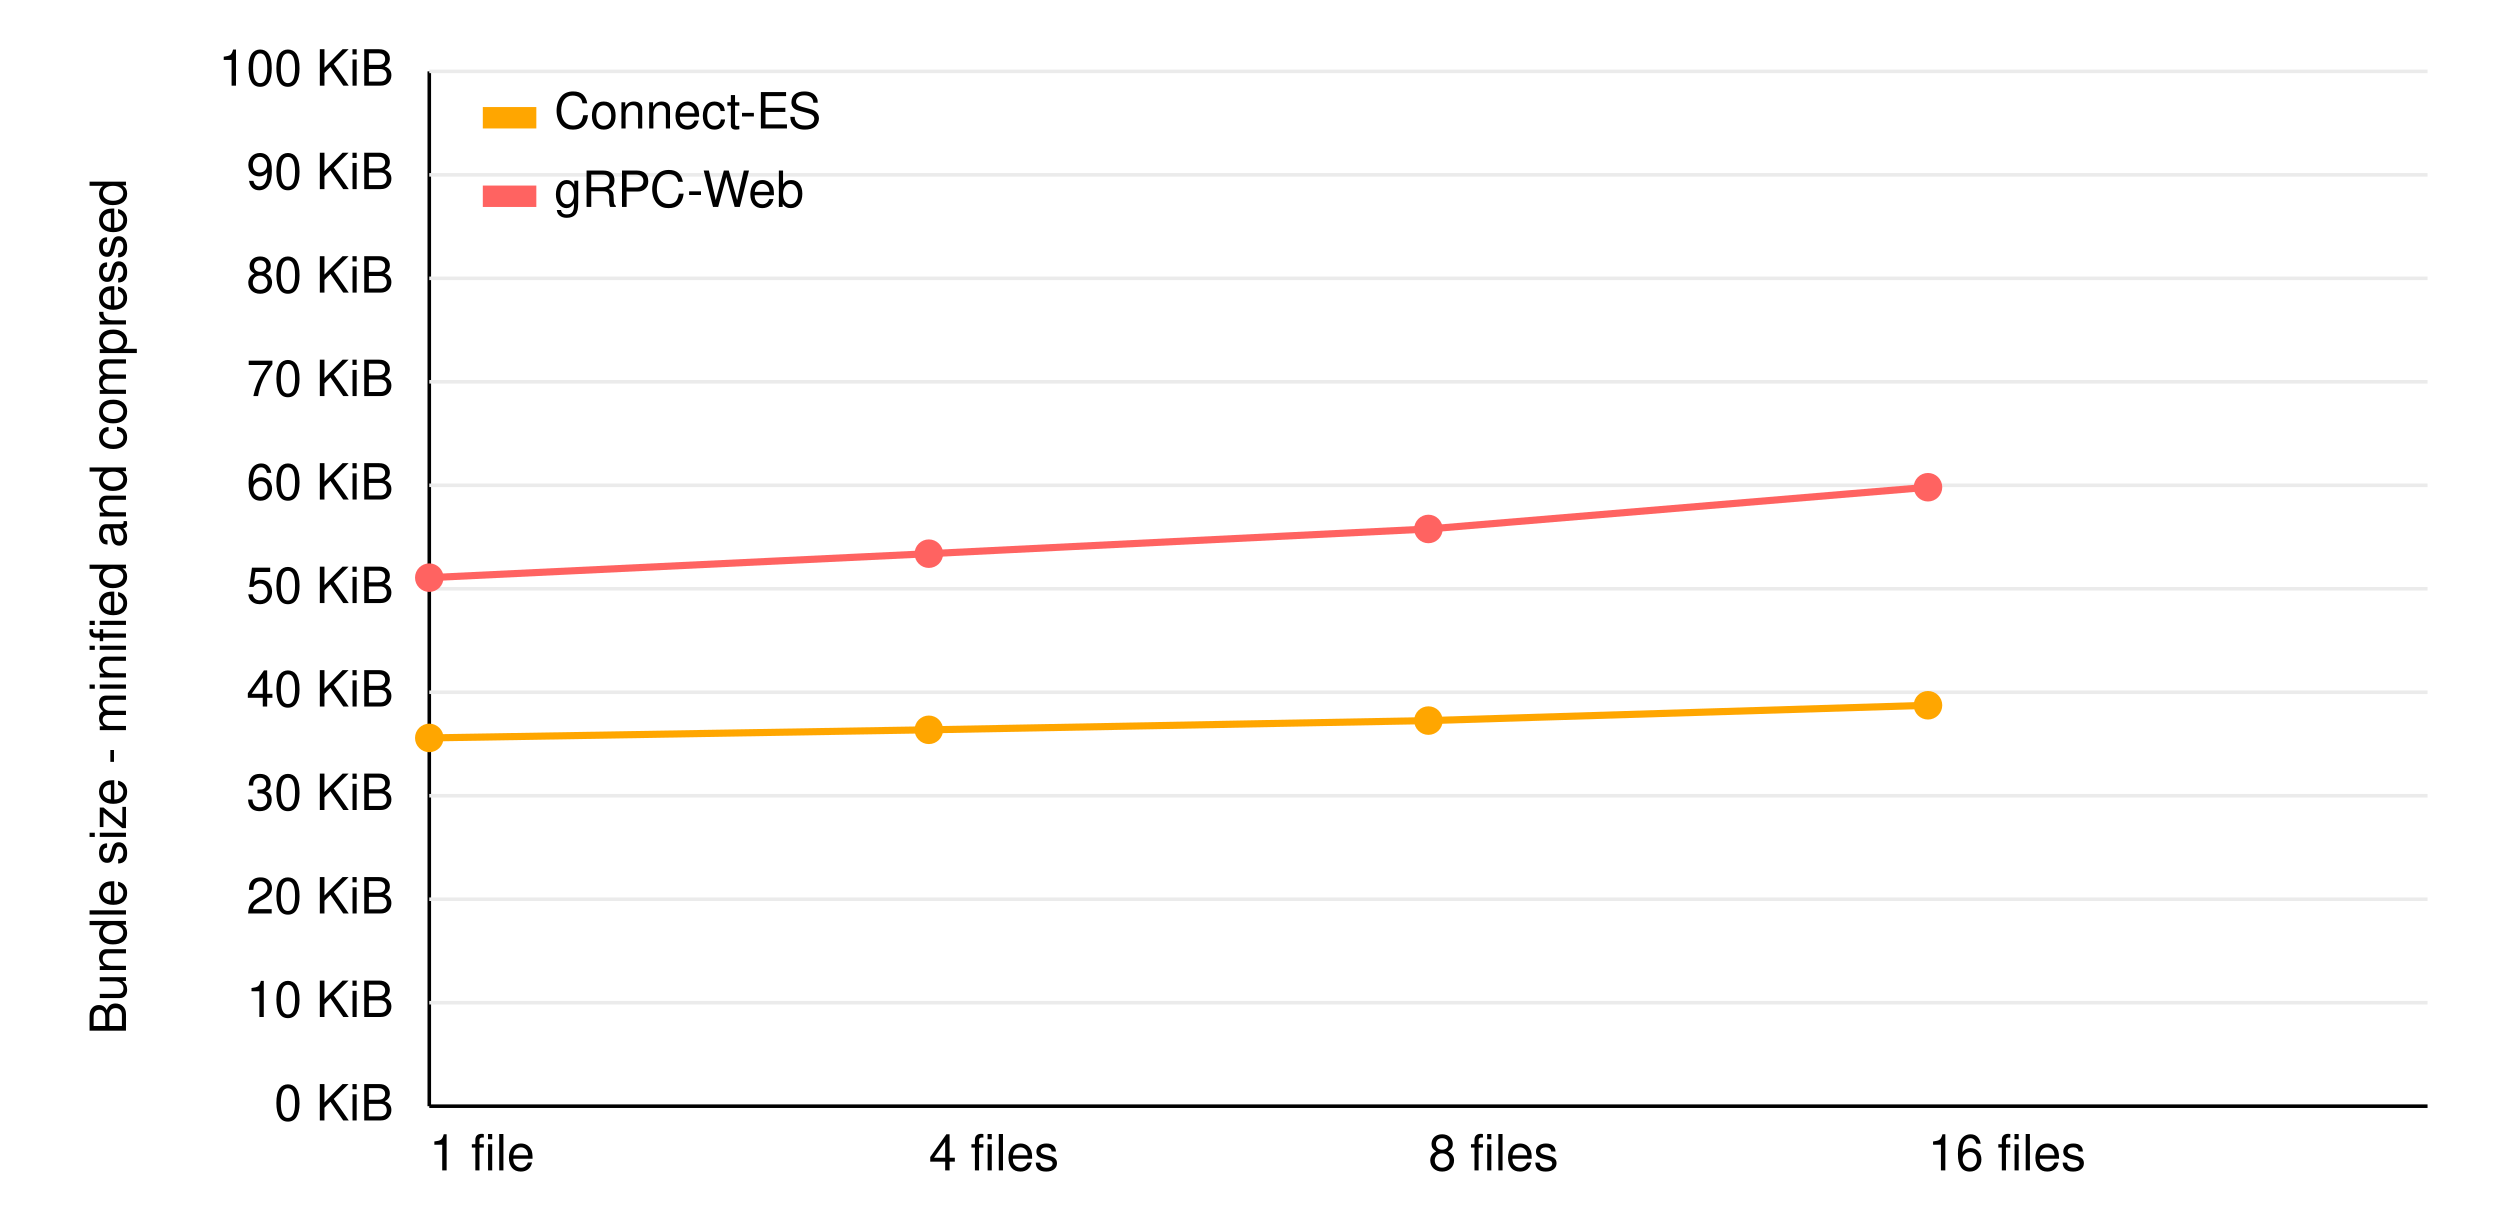
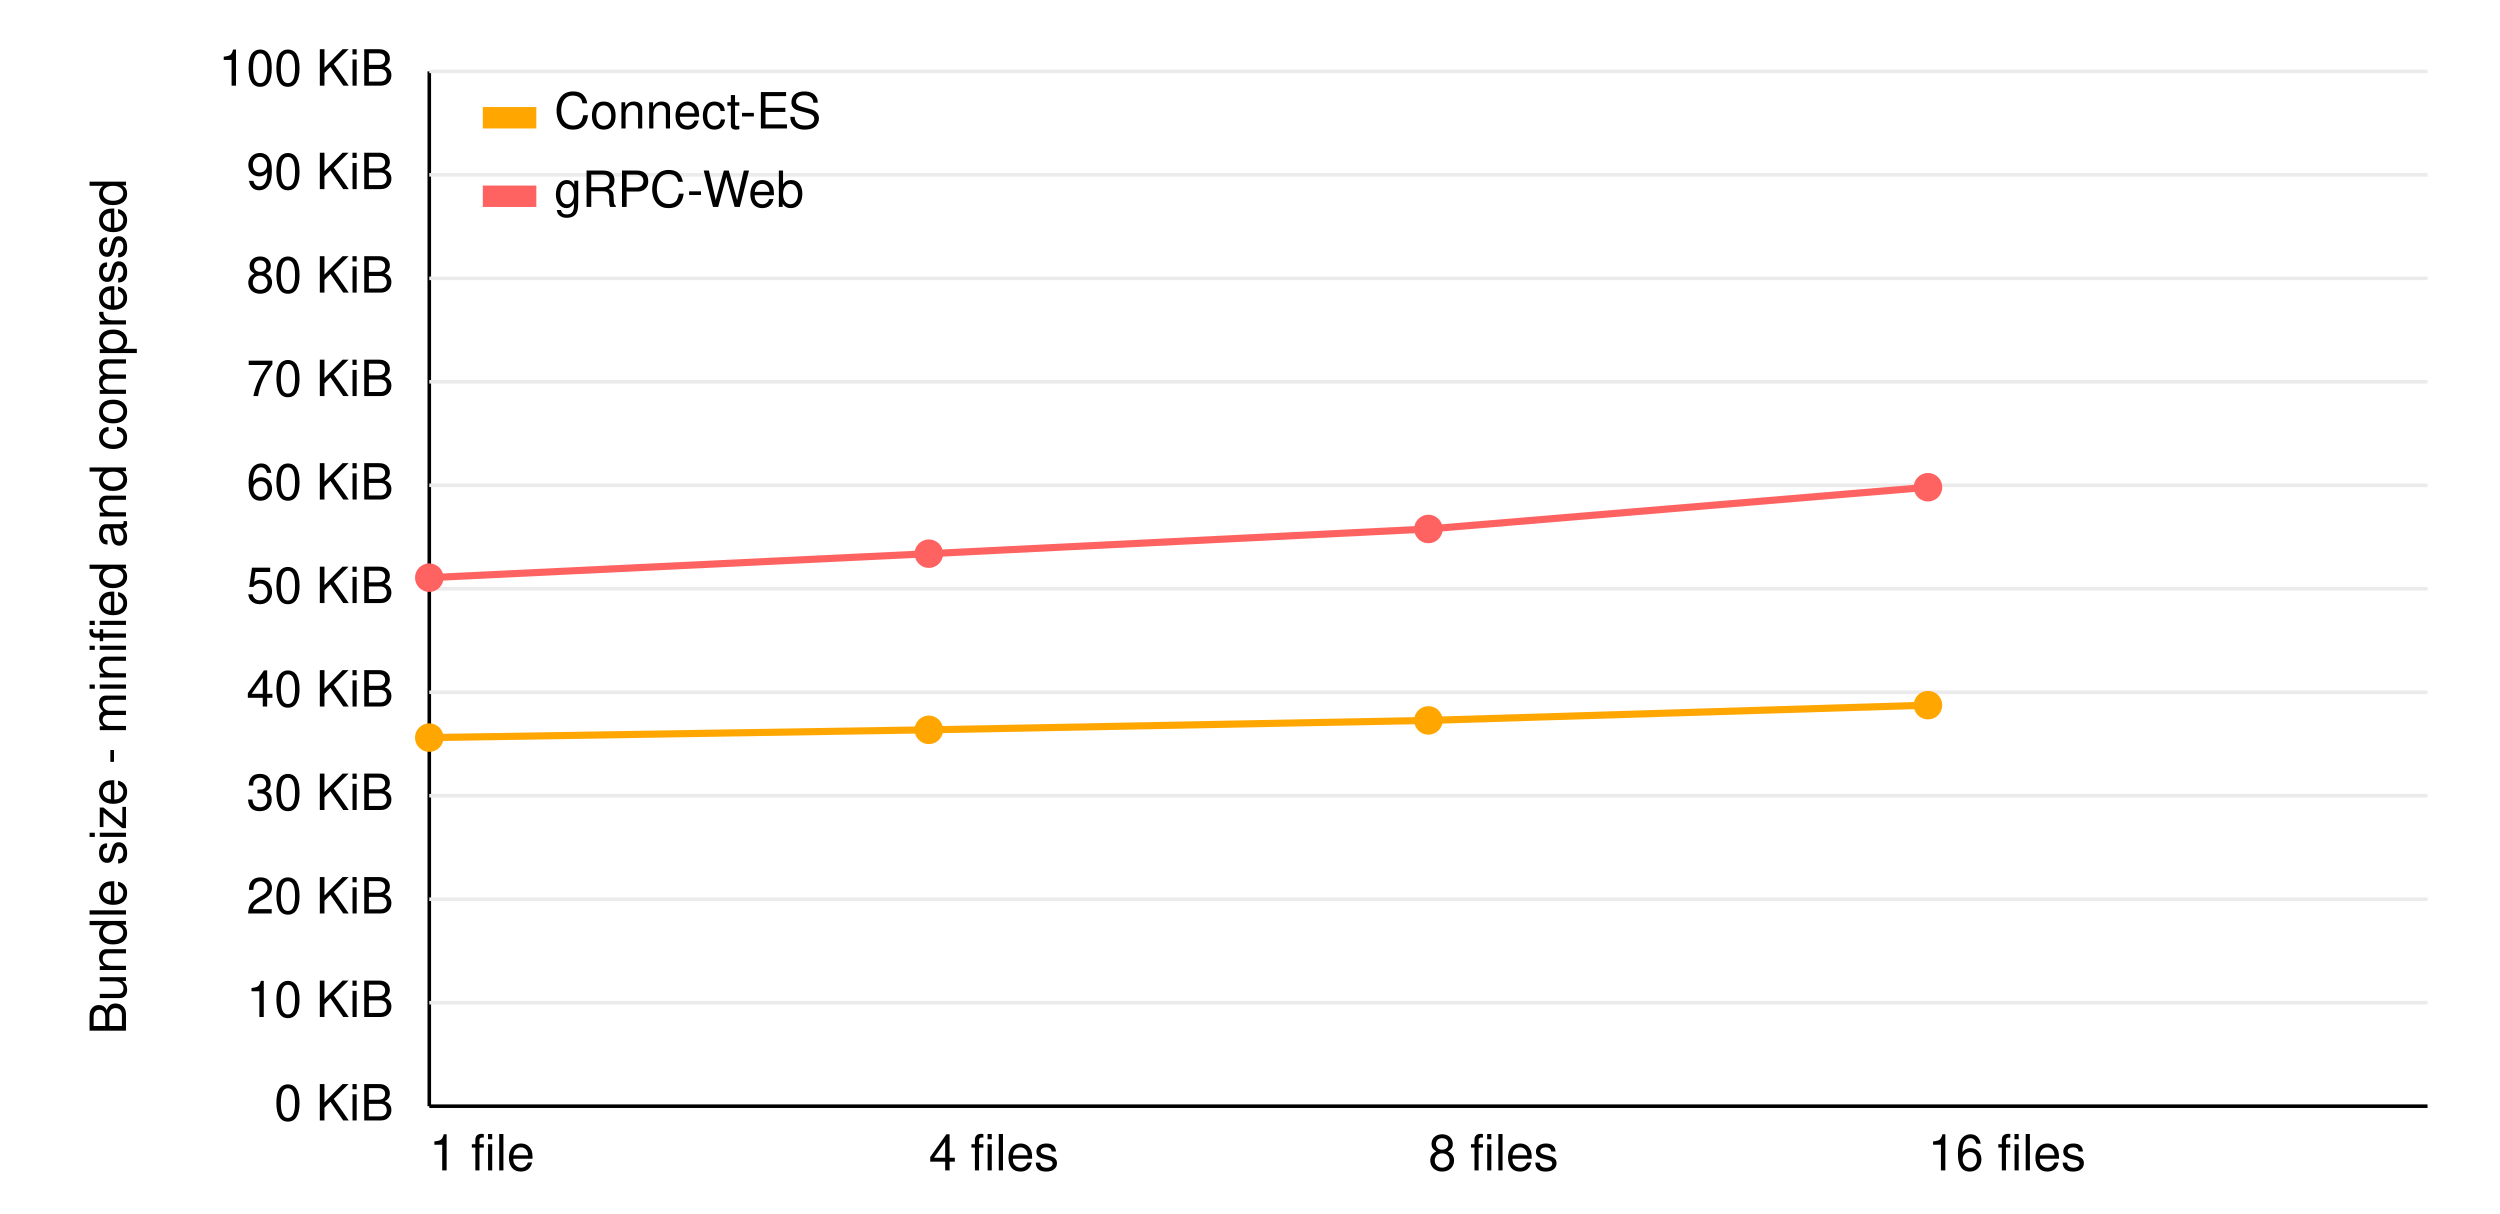
<svg xmlns="http://www.w3.org/2000/svg" version="1.1" width="680px" height="330px" viewBox="0 0 680 340" class="chart">
  <style>
      
      text {
        font: 14px Verdana, Helvetica, Arial, sans-serif;
      }
      
    </style>
  <g transform="translate(110,310)">
    <line y1="0" x2="560" stroke="black" />
    <text x="0" y="18" text-anchor="start">1 file</text>
    <text x="140" y="18" text-anchor="start">4 files</text>
    <text x="280" y="18" text-anchor="start">8 files</text>
    <text x="420" y="18" text-anchor="start">16 files</text>
  </g>
  <g transform="translate(110, 20)">
    <line x1="0" x2="0" y1="0" y2="290" stroke="black" />
    <g transform="rotate(-90), translate(-150,-85)">
      <text text-anchor="middle">Bundle size - minified and compressed</text>
    </g>
    <text x="-10" y="4" text-anchor="end">100 KiB</text>
    <line x1="0" x2="560" y1="0" y2="0" stroke="#ebebeb" />
    <text x="-10" y="33" text-anchor="end">90 KiB</text>
    <line x1="0" x2="560" y1="29" y2="29" stroke="#ebebeb" />
    <text x="-10" y="62" text-anchor="end">80 KiB</text>
    <line x1="0" x2="560" y1="58" y2="58" stroke="#ebebeb" />
    <text x="-10" y="91" text-anchor="end">70 KiB</text>
    <line x1="0" x2="560" y1="87" y2="87" stroke="#ebebeb" />
    <text x="-10" y="120" text-anchor="end">60 KiB</text>
    <line x1="0" x2="560" y1="116" y2="116" stroke="#ebebeb" />
    <text x="-10" y="149" text-anchor="end">50 KiB</text>
    <line x1="0" x2="560" y1="145" y2="145" stroke="#ebebeb" />
    <text x="-10" y="178" text-anchor="end">40 KiB</text>
    <line x1="0" x2="560" y1="174" y2="174" stroke="#ebebeb" />
    <text x="-10" y="207" text-anchor="end">30 KiB</text>
    <line x1="0" x2="560" y1="203" y2="203" stroke="#ebebeb" />
    <text x="-10" y="236" text-anchor="end">20 KiB</text>
    <line x1="0" x2="560" y1="232" y2="232" stroke="#ebebeb" />
    <text x="-10" y="265" text-anchor="end">10 KiB</text>
    <line x1="0" x2="560" y1="261" y2="261" stroke="#ebebeb" />
    <text x="-10" y="294" text-anchor="end">0 KiB</text>
  </g>
  <g transform="translate(110, 20)">
-     <polyline fill="none" stroke="#ffa600" stroke-width="2" points="0,186.798 140,184.524 280,181.941 420,177.648">
+     <polyline fill="none" stroke="#ffa600" stroke-width="2" points="0,186.707 140,184.529 280,181.89 420,177.611">
    </polyline>
-     <circle cx="0" cy="186.798" r="4" fill="#ffa600" />
-     <circle cx="140" cy="184.524" r="4" fill="#ffa600" />
-     <circle cx="280" cy="181.941" r="4" fill="#ffa600" />
-     <circle cx="420" cy="177.648" r="4" fill="#ffa600" />
+     <circle cx="0" cy="186.707" r="4" fill="#ffa600" />
+     <circle cx="140" cy="184.529" r="4" fill="#ffa600" />
+     <circle cx="280" cy="181.89" r="4" fill="#ffa600" />
+     <circle cx="420" cy="177.611" r="4" fill="#ffa600" />
  </g>
  <g transform="translate(110, 20)">
    <polyline fill="none" stroke="#ff6361" stroke-width="2" points="0,141.885 140,135.164 280,128.24 420,116.544">
    </polyline>
    <circle cx="0" cy="141.885" r="4" fill="#ff6361" />
    <circle cx="140" cy="135.164" r="4" fill="#ff6361" />
    <circle cx="280" cy="128.24" r="4" fill="#ff6361" />
    <circle cx="420" cy="116.544" r="4" fill="#ff6361" />
  </g>
  <g transform="translate(125, 30)">
    <g transform="translate(0, 0)">
      <rect width="15" height="6" fill="#ffa600" />
      <text x="20" y="6">Connect-ES</text>
    </g>
    <g transform="translate(0, 22)">
      <rect width="15" height="6" fill="#ff6361" />
      <text x="20" y="6">gRPC-Web</text>
    </g>
  </g>
</svg>
